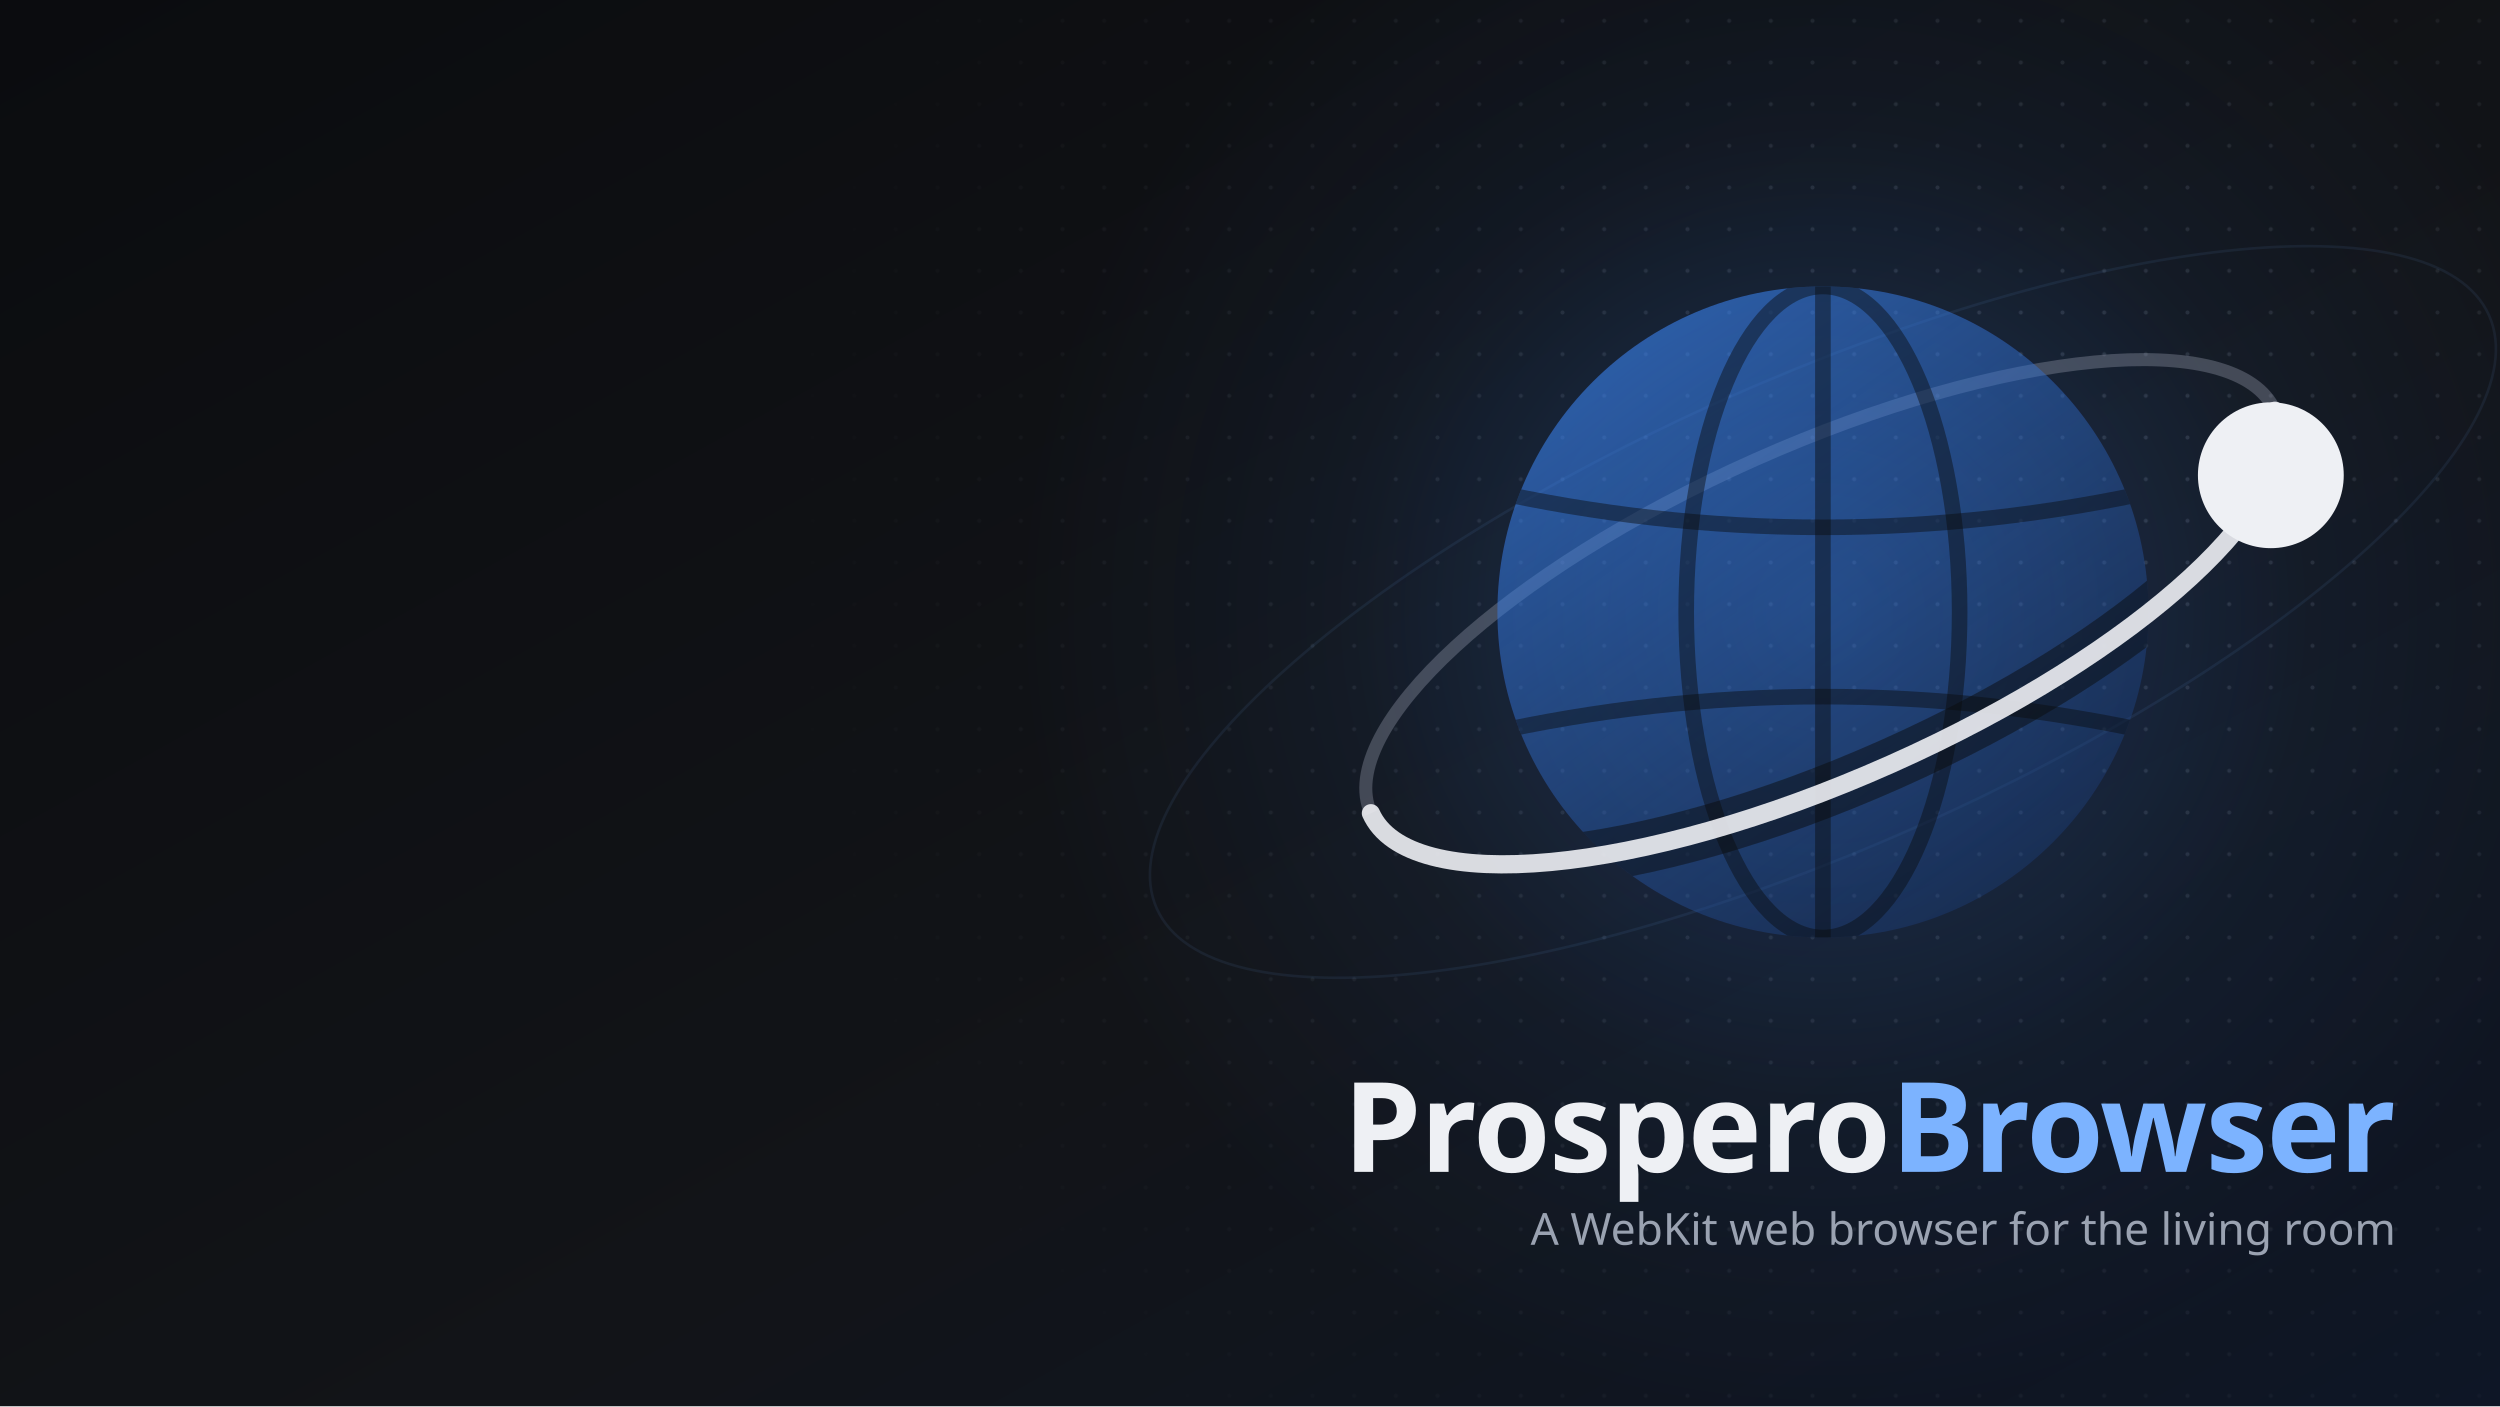
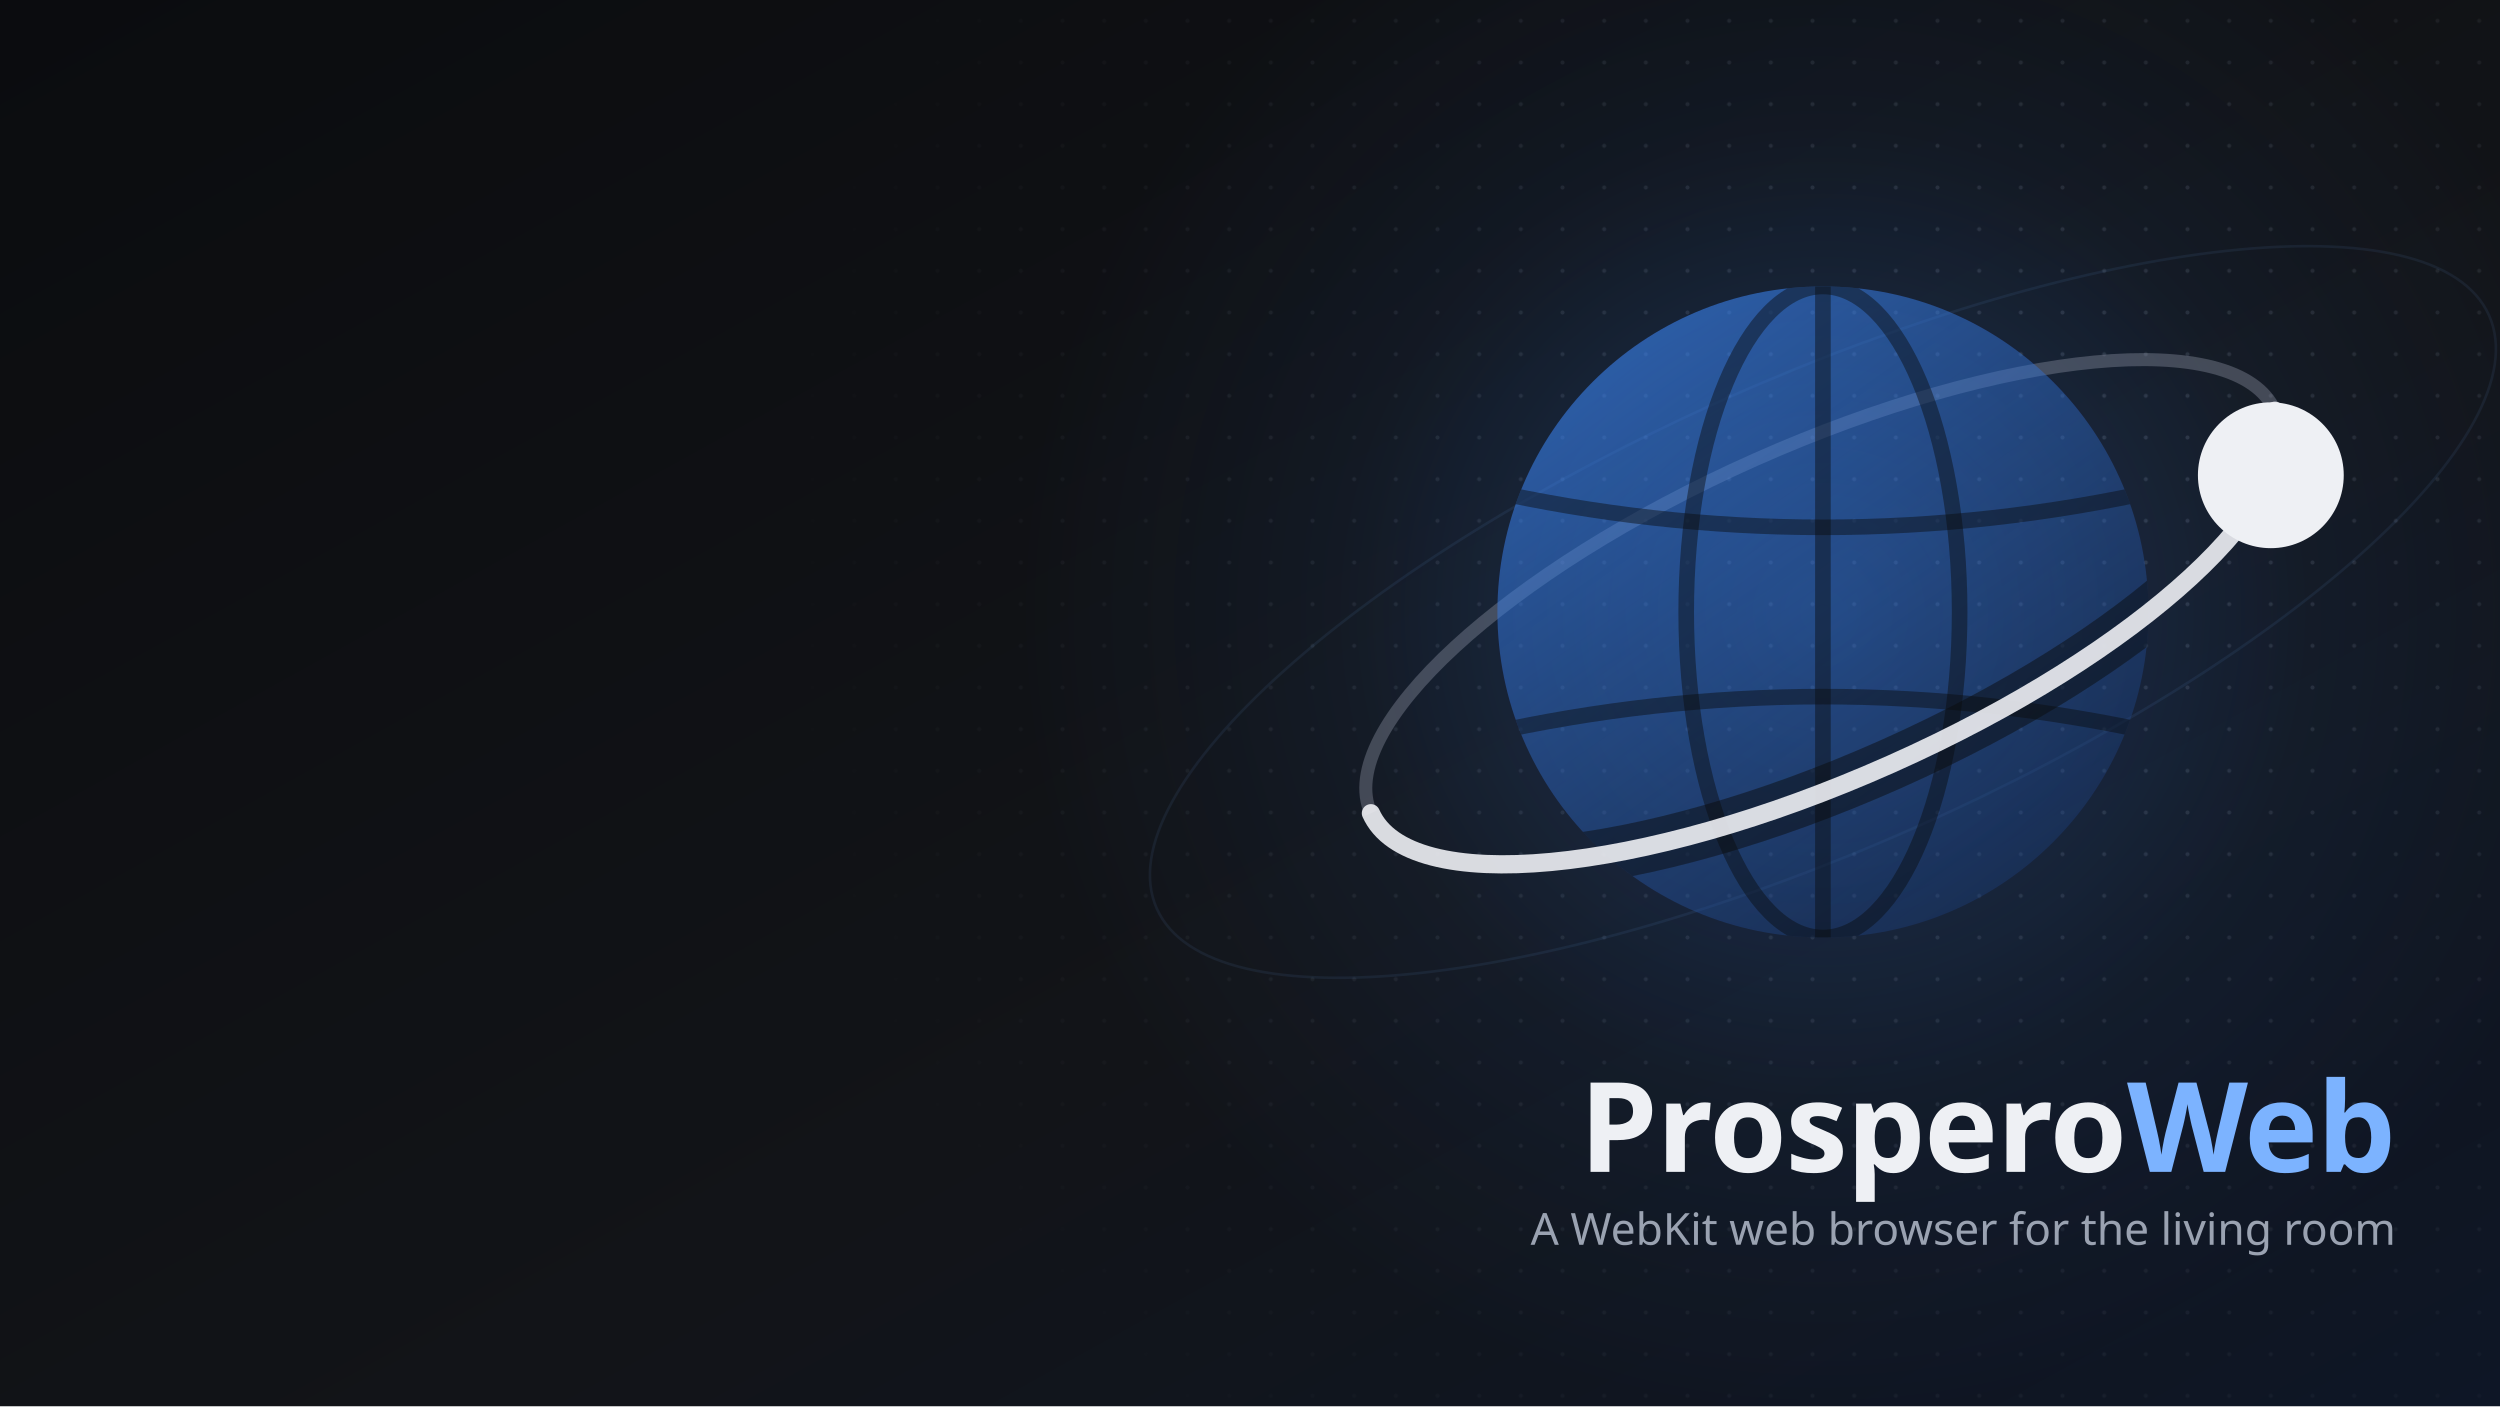
<svg xmlns="http://www.w3.org/2000/svg" width="1920" height="1080" viewBox="0 0 1920 1080">
  <defs>
    <linearGradient id="bg" x1="0" y1="0" x2="1" y2="1">
      <stop offset="0" stop-color="#0b0c0f" />
      <stop offset="0.6" stop-color="#121418" />
      <stop offset="1" stop-color="#0e1626" />
    </linearGradient>
    <radialGradient id="glow" cx="1400" cy="470" r="620" gradientUnits="userSpaceOnUse">
      <stop offset="0" stop-color="#3d8bff" stop-opacity="0.28" />
      <stop offset="0.6" stop-color="#3d8bff" stop-opacity="0.06" />
      <stop offset="1" stop-color="#3d8bff" stop-opacity="0" />
    </radialGradient>
    <linearGradient id="globe-fill" x1="0.2" y1="0.1" x2="0.8" y2="0.95">
      <stop offset="0" stop-color="#3d8bff" stop-opacity="0.55" />
      <stop offset="1" stop-color="#1b3f80" stop-opacity="0.35" />
    </linearGradient>
    <pattern id="dots" width="32" height="32" patternUnits="userSpaceOnUse">
      <circle cx="16" cy="16" r="1.6" fill="#9aa2b1" />
    </pattern>
    <radialGradient id="dots-fade" cx="1500" cy="420" r="900" gradientUnits="userSpaceOnUse">
      <stop offset="0" stop-color="#fff" stop-opacity="0.22" />
      <stop offset="1" stop-color="#fff" stop-opacity="0" />
    </radialGradient>
    <mask id="dots-mask">
      <rect width="1920" height="1080" fill="url(#dots-fade)" />
    </mask>
    <clipPath id="globe">
      <circle cx="1400" cy="470" r="250" />
    </clipPath>
  </defs>
  <rect width="1920" height="1080" fill="url(#bg)" />
  <rect width="1920" height="1080" fill="url(#dots)" mask="url(#dots-mask)" />
  <rect width="1920" height="1080" fill="url(#glow)" />
  <g fill="none" transform="rotate(-24 1400 470)">
    <ellipse cx="1400" cy="470" rx="560" ry="180" stroke="#7cb3ff" stroke-opacity="0.08" stroke-width="2" />
    <path d="M 1020 470 A 380 128 0 0 1 1780 470" stroke="#9aa2b1" stroke-opacity="0.35" stroke-width="10" />
  </g>
  <circle cx="1400" cy="470" r="250" fill="url(#globe-fill)" />
  <g clip-path="url(#globe)" fill="none" stroke="#0b0c0f" stroke-opacity="0.45" stroke-width="12">
    <ellipse cx="1400" cy="470" rx="105" ry="250" />
    <line x1="1400" y1="200" x2="1400" y2="740" />
    <path d="M 1140 376 Q 1400 434 1660 376" />
    <path d="M 1140 564 Q 1400 506 1660 564" />
  </g>
  <g transform="rotate(-24 1400 470)" fill="none">
    <path d="M 1020 470 A 380 128 0 0 0 1780 470" clip-path="url(#globe)" stroke="#0b0c0f" stroke-opacity="0.5" stroke-width="40" />
  </g>
  <path d="M 1020 470 A 380 128 0 0 0 1780 470" transform="rotate(-24 1400 470)" fill="none" stroke="#eef0f4" stroke-opacity="0.9" stroke-width="14" stroke-linecap="round" />
  <circle cx="1744" cy="365" r="56" fill="#eef0f4" />
-   <text x="1840" y="900" text-anchor="end" font-family="Noto Sans" font-weight="700" font-size="96" letter-spacing="-1" fill="#eef0f4">Prospero<tspan fill="#7cb3ff">Browser</tspan>
+   <text x="1840" y="900" text-anchor="end" font-family="Noto Sans" font-weight="700" font-size="96" letter-spacing="-1" fill="#eef0f4">Prospero<tspan fill="#7cb3ff">Web</tspan>
  </text>
  <text x="1840" y="956" text-anchor="end" font-family="Noto Sans" font-weight="400" font-size="34" fill="#9aa2b1">A WebKit web browser for the living room</text>
</svg>
